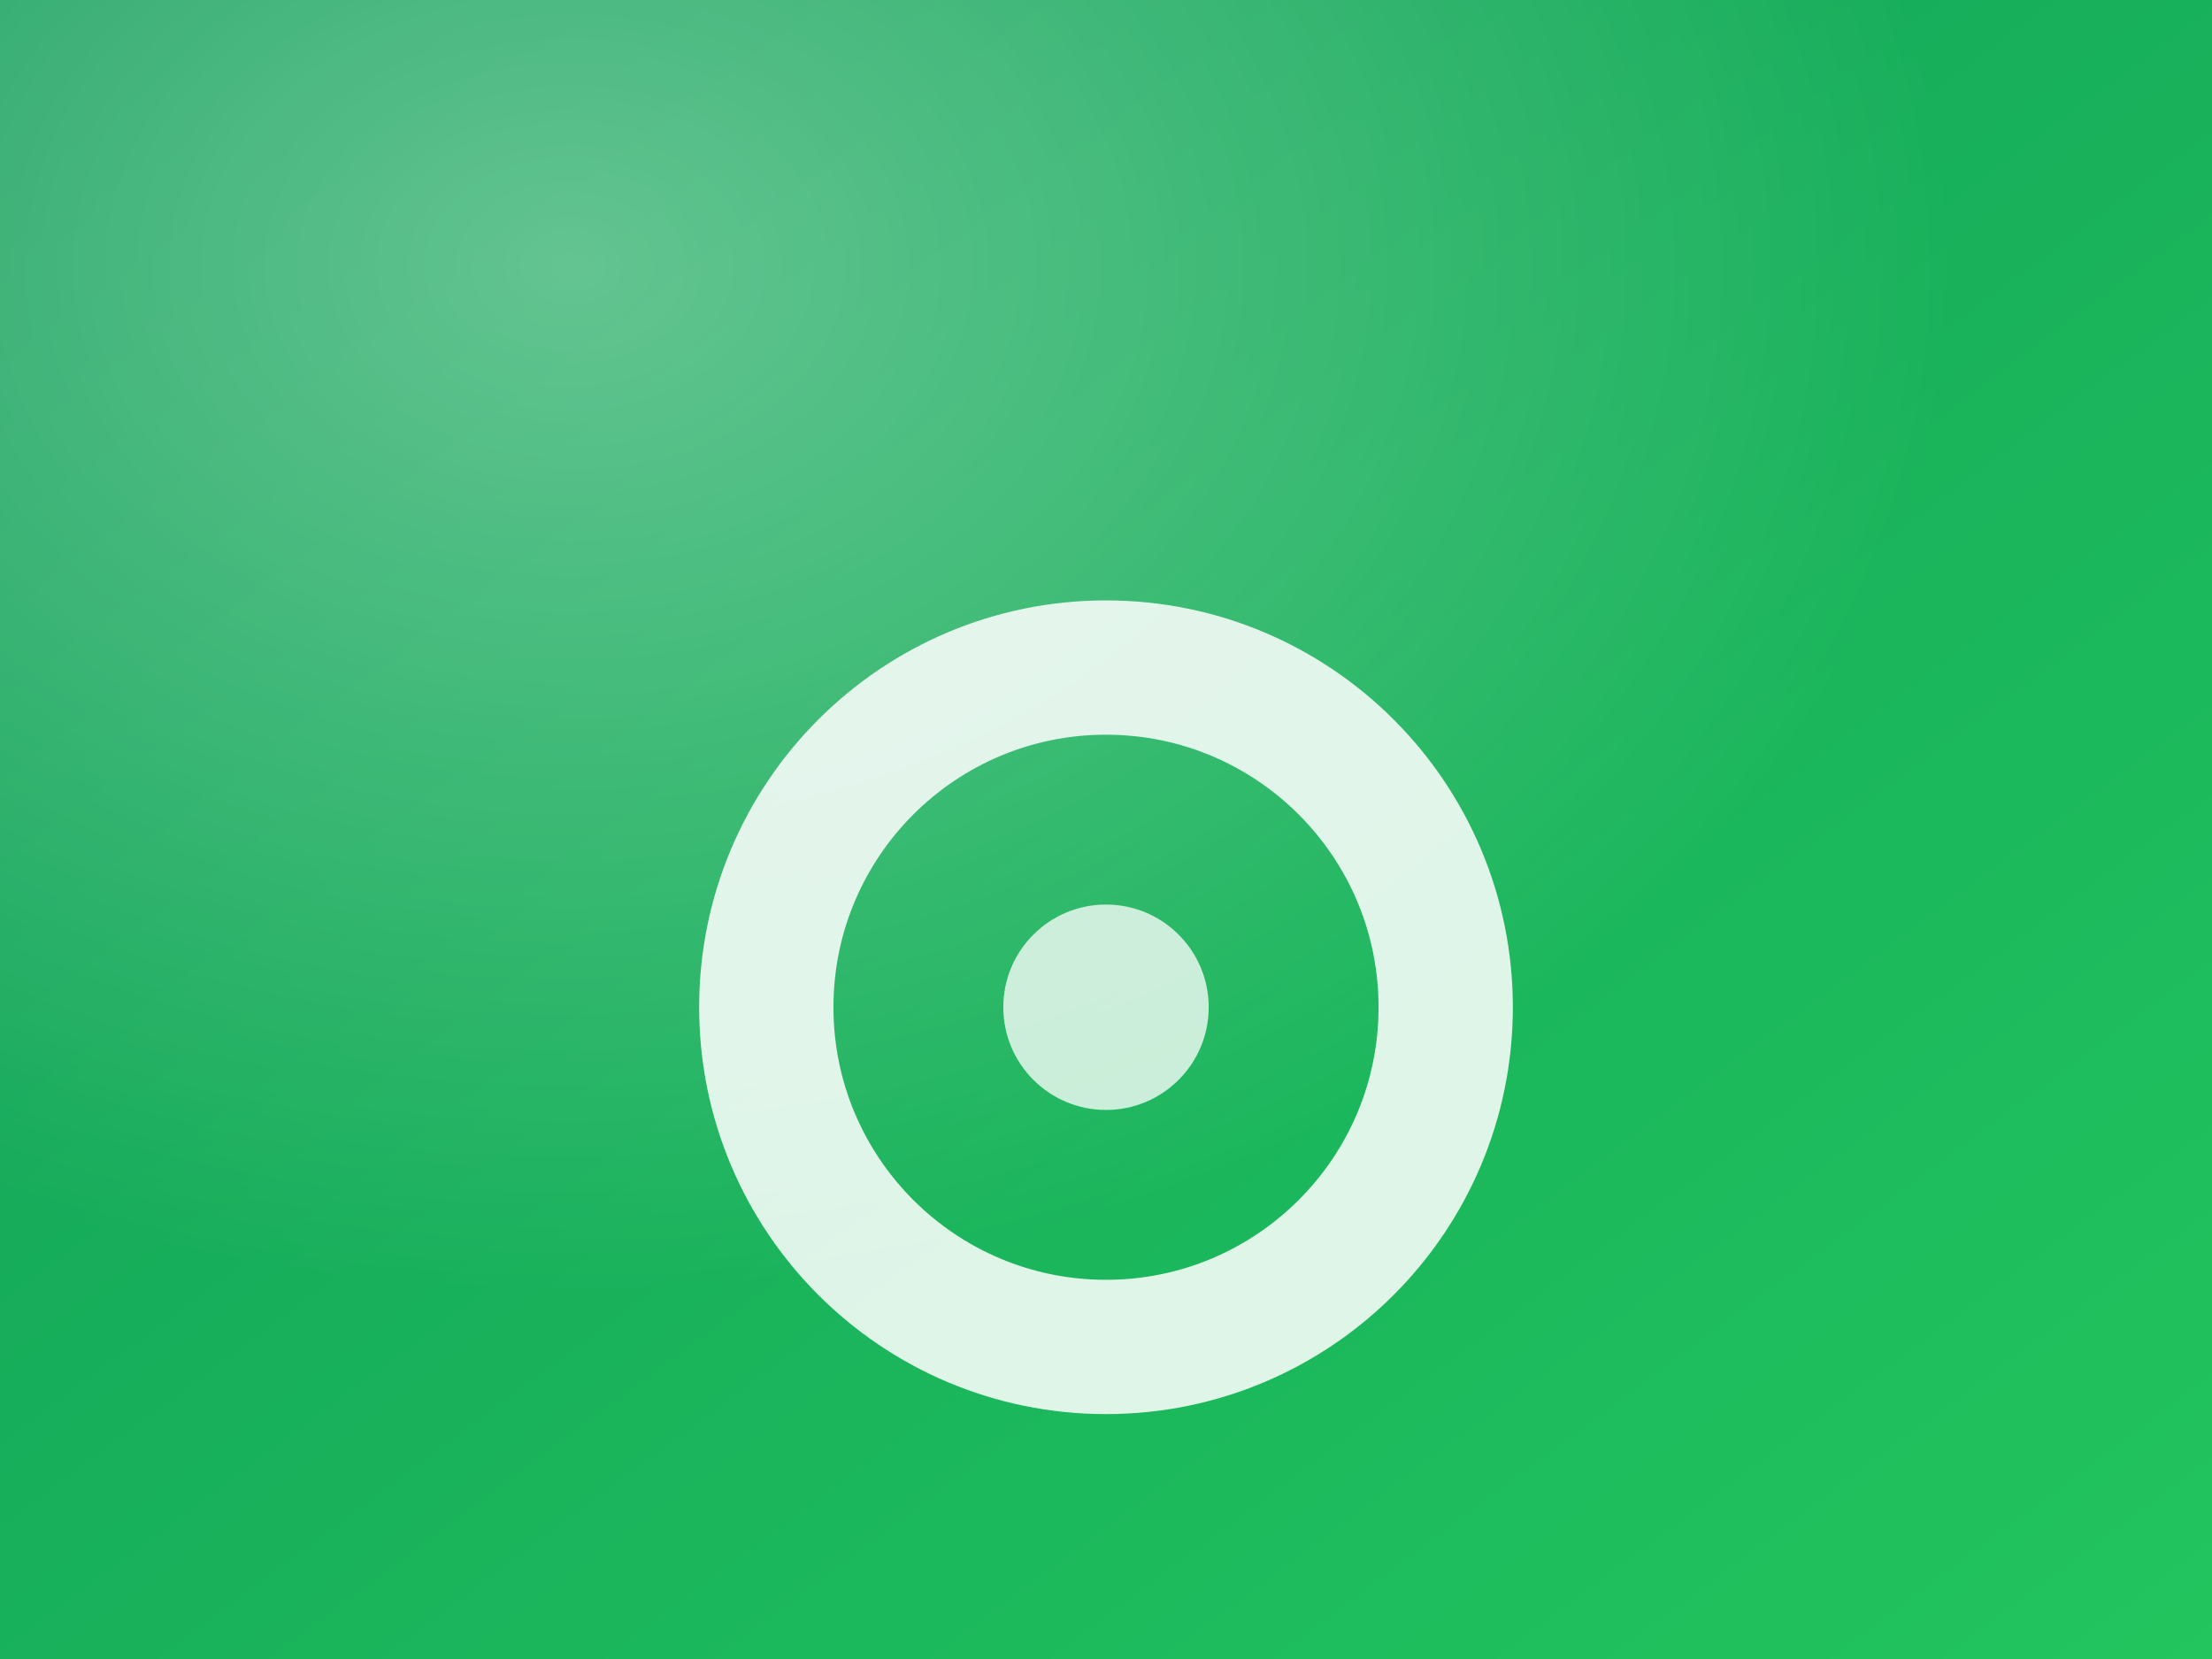
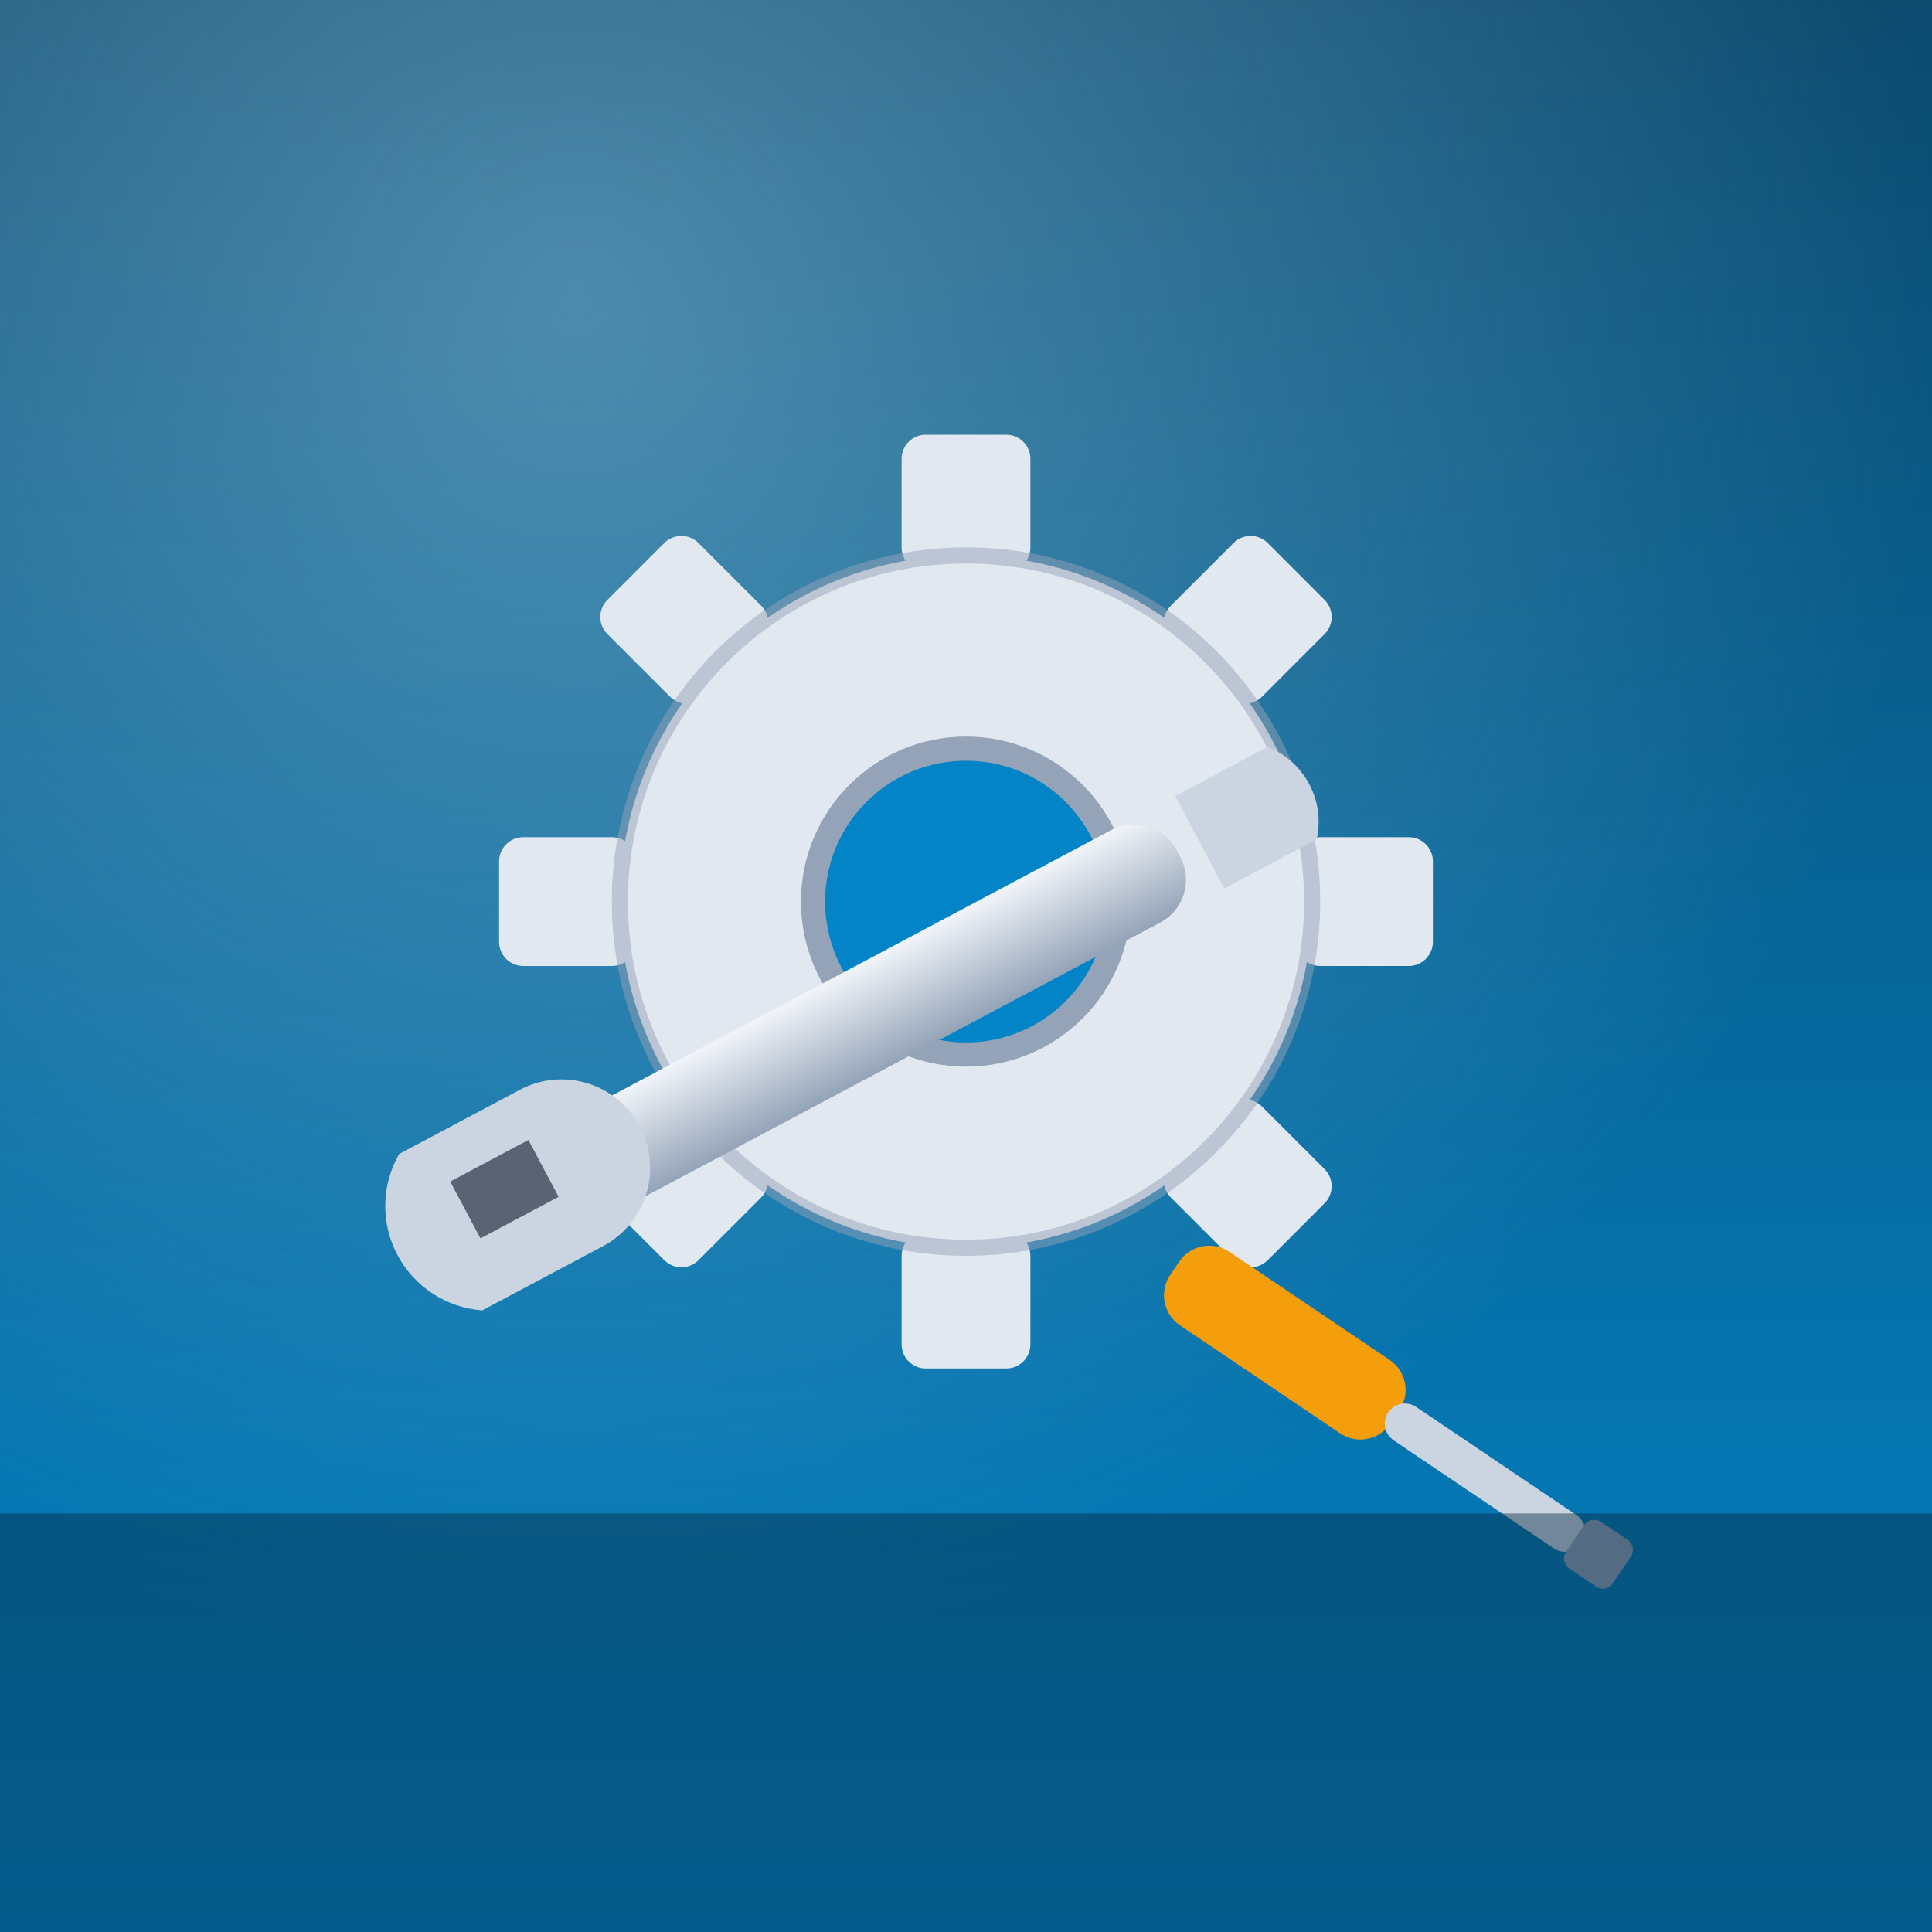
- <svg xmlns="http://www.w3.org/2000/svg" viewBox="0 0 560 420" width="560" height="420" role="img">
+ <svg xmlns="http://www.w3.org/2000/svg" viewBox="0 0 480 480" width="480" height="480" role="img">
  <defs>
-     <linearGradient id="g" x1="0" y1="0" x2="1" y2="1">
-       <stop offset="0" stop-color="#0F9D58" />
-       <stop offset="1" stop-color="#22C55E" />
+     <linearGradient id="ser-fondo" x1="0" y1="0" x2="0" y2="1">
+       <stop offset="0" stop-color="#0C4A6E" />
+       <stop offset="1" stop-color="#0284C7" />
    </linearGradient>
-     <radialGradient id="s" cx="26%" cy="16%" r="62%">
-       <stop offset="0" stop-color="#fff" stop-opacity=".34" />
-       <stop offset="1" stop-color="#fff" stop-opacity="0" />
+     <radialGradient id="ser-luz" cx="30%" cy="16%" r="70%">
+       <stop offset="0" stop-color="#BAE6FD" stop-opacity=".38" />
+       <stop offset="1" stop-color="#BAE6FD" stop-opacity="0" />
    </radialGradient>
+     <linearGradient id="ser-metal" x1="0" y1="0" x2="0" y2="1">
+       <stop offset="0" stop-color="#F1F5F9" />
+       <stop offset="1" stop-color="#94A3B8" />
+     </linearGradient>
  </defs>
-   <rect width="560" height="420" fill="url(#g)" />
-   <rect width="560" height="420" fill="url(#s)" />
-   <g opacity=".95">
-     <circle cx="280" cy="255" r="86" fill="none" stroke="#FFFFFF" stroke-width="34" opacity=".9" />
-     <circle cx="280" cy="255" r="26" fill="#FFFFFF" opacity=".8" />
+   <rect width="480" height="480" fill="url(#ser-fondo)" />
+   <rect width="480" height="480" fill="url(#ser-luz)" />
+   <g transform="translate(240 224)">
+     <g fill="#E2E8F0">
+       <circle cx="0" cy="0" r="86" />
+       <g>
+         <rect x="-16" y="-116" width="32" height="34" rx="6" />
+         <rect x="-16" y="82" width="32" height="34" rx="6" />
+         <rect x="-116" y="-16" width="34" height="32" rx="6" />
+         <rect x="82" y="-16" width="34" height="32" rx="6" />
+         <rect x="-16" y="-116" width="32" height="34" rx="6" transform="rotate(45)" />
+         <rect x="-16" y="82" width="32" height="34" rx="6" transform="rotate(45)" />
+         <rect x="-116" y="-16" width="34" height="32" rx="6" transform="rotate(45)" />
+         <rect x="82" y="-16" width="34" height="32" rx="6" transform="rotate(45)" />
+       </g>
+     </g>
+     <circle cx="0" cy="0" r="86" fill="none" stroke="#94A3B8" stroke-opacity=".5" stroke-width="4" />
+     <circle cx="0" cy="0" r="38" fill="#0284C7" />
+     <circle cx="0" cy="0" r="38" fill="none" stroke="#94A3B8" stroke-width="6" />
  </g>
+   <g transform="translate(96 268) rotate(-28)">
+     <rect x="0" y="30" width="200" height="26" rx="12" fill="url(#ser-metal)" />
+     <path d="M-6 18h34a22 22 0 0 1 0 44H-6a26 26 0 0 1 0-44z" fill="#CBD5E1" />
+     <path d="M2 30h22v16H2z" fill="#0F172A" opacity=".6" />
+     <path d="M206 30h26a20 20 0 0 1 0 26h-26z" fill="#CBD5E1" />
+   </g>
+   <g transform="translate(298 306) rotate(34)">
+     <rect x="0" y="0" width="66" height="22" rx="9" fill="#F59E0B" />
+     <rect x="64" y="6" width="58" height="10" rx="5" fill="#CBD5E1" />
+     <rect x="120" y="4" width="14" height="14" rx="3" fill="#94A3B8" />
+   </g>
+   <rect y="376" width="480" height="104" fill="#062A42" opacity=".45" />
</svg>
